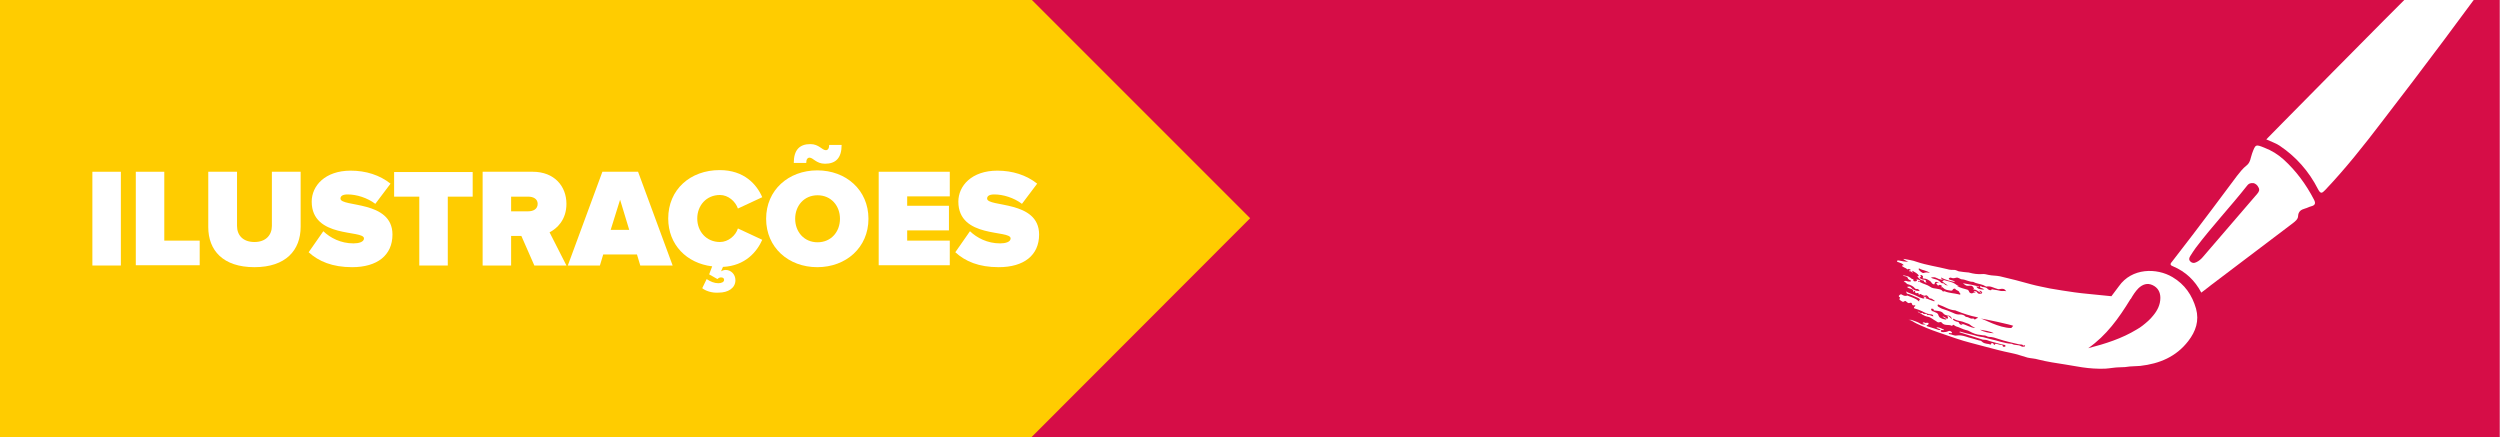
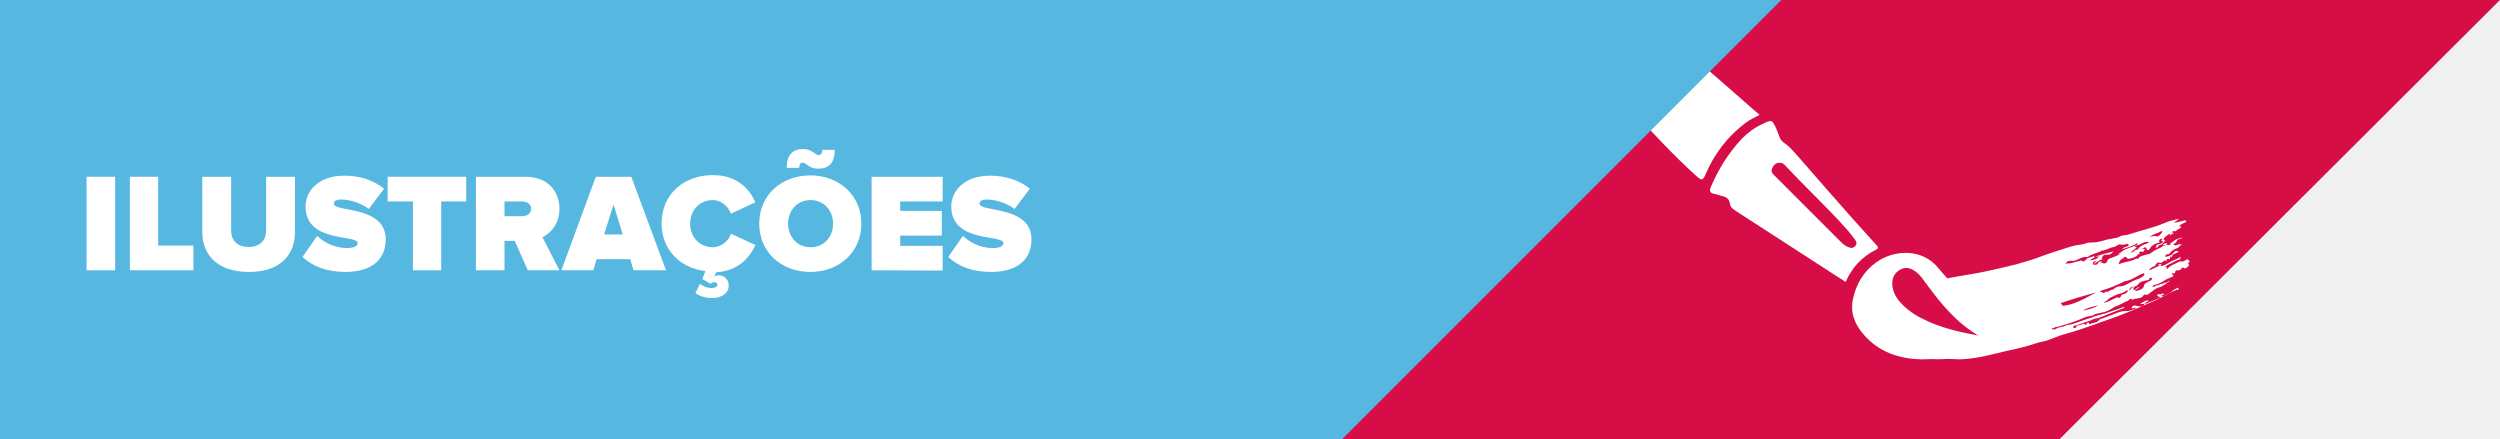
- <svg xmlns="http://www.w3.org/2000/svg" xmlns:xlink="http://www.w3.org/1999/xlink" version="1.1" id="Camada_1" x="0px" y="0px" viewBox="0 0 903.9 157.9" style="enable-background:new 0 0 903.9 157.9;" xml:space="preserve">
+ <svg xmlns="http://www.w3.org/2000/svg" xmlns:xlink="http://www.w3.org/1999/xlink" version="1.1" id="Camada_1" x="0px" y="0px" viewBox="0 0 900.9 157.9" style="enable-background:new 0 0 900.9 157.9;" xml:space="preserve">
  <style type="text/css">
	.st0{fill:#D60D47;}
- 	.st1{fill:#FFCC00;}
- 	.st2{fill:#FFFFFF;}
- 	.st3{clip-path:url(#SVGID_2_);}
- 	.st4{fill:none;}
+ 	.st1{clip-path:url(#SVGID_2_);}
+ 	.st2{fill:none;}
+ 	.st3{fill:#FFFFFF;}
+ 	.st4{fill:none;stroke:#000000;stroke-miterlimit:10;}
+ 	.st5{fill:#56B7E0;}
</style>
-   <rect x="0" y="0" class="st0" width="903.8" height="158" />
-   <polygon class="st1" points="0,0 373,-0.1 452,78.9 373,158 0,158 " />
-   <g>
-     <path class="st2" d="M33.4,96V62.1h10.3V96H33.4z" />
-     <path class="st2" d="M49.1,96V62.1h10.3V87h12.8v8.9H49.1V96z" />
-     <path class="st2" d="M75.3,82.1v-20h10.4v19.6c0,3.3,2.1,5.8,6.3,5.8s6.3-2.6,6.3-5.8V62.1h10.4V82c0,8.4-5.3,14.6-16.7,14.6   S75.3,90.5,75.3,82.1z" />
-     <path class="st2" d="M111.6,91.2l5.3-7.6c2.5,2.4,6.3,4.4,10.9,4.4c1.9,0,3.8-0.5,3.8-1.8c0-3.2-18.9,0.1-18.9-13.3   c0-5.7,4.8-11.2,14.1-11.2c5.5,0,10.5,1.6,14.4,4.7l-5.5,7.3c-2.9-2.2-6.8-3.4-10-3.4c-2,0-2.6,0.7-2.6,1.5c0,3.2,18.8,0.5,18.8,13   c0,7.5-5.5,11.8-14.6,11.8C120.2,96.6,115.2,94.5,111.6,91.2z" />
-     <path class="st2" d="M151.6,96V71.1h-9.1v-8.9h28.4v8.9h-9V96H151.6z" />
-     <path class="st2" d="M193.2,96l-4.7-10.7h-3.7V96h-10.3V62.1h18.1c7.9,0,12.2,5.3,12.2,11.6c0,5.8-3.4,8.9-6.1,10.3l6.1,12H193.2z    M194.4,73.7c0-1.8-1.6-2.6-3.4-2.6h-6.2v5.3h6.2C192.8,76.4,194.4,75.6,194.4,73.7z" />
-     <path class="st2" d="M231.5,96l-1.2-4h-12.2l-1.2,4h-11.6l12.5-33.9h12.9L243.2,96H231.5z M224.2,72.2l-3.4,10.9h6.7L224.2,72.2z" />
-     <path class="st2" d="M253.9,104.2l1.6-3.3c1.3,0.9,2.8,1.5,4.2,1.5c1.1,0,2.1-0.4,2.1-1.2c0-0.6-0.4-0.9-1.1-0.9   c-0.6,0-1,0.3-1.3,0.6l-3-1.7l1.1-2.9c-9.2-1.1-15.9-7.8-15.9-17.3c0-10.5,8-17.5,18.6-17.5c8.9,0,13.4,5.2,15.4,9.8l-8.8,4.1   c-0.9-2.6-3.5-4.9-6.5-4.9c-4.9,0-8.2,3.8-8.2,8.5s3.3,8.5,8.2,8.5c3,0,5.7-2.3,6.5-4.9l8.8,4.1c-1.9,4.3-6.1,9.4-14.2,9.8   l-0.7,1.6c0.5-0.3,1.1-0.5,1.7-0.5c1.8,0,3.5,1.5,3.5,3.7c0,2.9-2.7,4.5-6,4.5C257.3,106,255,105.1,253.9,104.2z" />
-     <path class="st2" d="M277,79.1c0-10.4,8.1-17.5,18.5-17.5S314,68.7,314,79.1s-8.1,17.5-18.5,17.5S277,89.5,277,79.1z M292.7,57   c-0.7,0-1.2,0.6-1.2,1.9H287c0-4.7,2.1-6.8,6-6.8c3.1,0,4.2,2.2,5.6,2.2c0.7,0,1.2-0.6,1.2-1.9h4.5c0,4.7-2.1,6.8-6,6.8   C295.1,59.2,294,57,292.7,57z M303.7,79.1c0-4.7-3.2-8.5-8.1-8.5s-8.1,3.8-8.1,8.5s3.2,8.5,8.1,8.5S303.7,83.8,303.7,79.1z" />
-     <path class="st2" d="M317.7,96V62.1h25.7V71H328v3.4h15.1v8.9H328V87h15.4v8.9h-25.7V96z" />
-     <path class="st2" d="M345.4,91.2l5.3-7.6c2.5,2.4,6.3,4.4,10.9,4.4c1.9,0,3.8-0.5,3.8-1.8c0-3.2-18.9,0.1-18.9-13.3   c0-5.7,4.8-11.2,14.1-11.2c5.5,0,10.5,1.6,14.4,4.7l-5.5,7.3c-2.9-2.2-6.8-3.4-10-3.4c-2,0-2.6,0.7-2.6,1.5c0,3.2,18.8,0.5,18.8,13   c0,7.5-5.5,11.8-14.6,11.8C353.9,96.6,349,94.5,345.4,91.2z" />
-   </g>
+   <polygon class="st0" points="732.4,168 422.8,168 598.5,-7.7 908.6,-7.7 " />
  <g>
    <defs>
-       <rect id="SVGID_1_" x="625.9" y="0" width="278" height="158" />
+       <polygon id="SVGID_1_" points="590.7,0.4 900,0.8 742.4,158.3 432.4,158.3   " />
    </defs>
    <clipPath id="SVGID_2_">
      <use xlink:href="#SVGID_1_" style="overflow:visible;" />
    </clipPath>
-     <g id="Ilustrações2" class="st3">
+     <g id="Ilustrações2_1_" class="st1">
      <g>
-         <path class="st4" d="M712.4,117.7c-0.5-0.5-1.3-0.6-2-0.9c-1-0.5-2.3-0.5-3.4-1c-0.2-0.1-0.3-0.2-0.5-0.3c-0.1,0-0.3-0.1-0.4,0.1     c0,0.1,0.1,0.2,0.2,0.3c0.4,0.3,0.8,0.5,1.2,0.6c0.3,0,0.8,0.1,0.8,0.4c0.2,0.8,0.8,0.7,1.4,0.7c-0.2-0.2-0.5-0.3-0.7-0.4     c1.8,0.2,3.3,1.5,5.1,1.6C713.6,118.4,713,118.1,712.4,117.7z" />
-         <path class="st4" d="M693.7,97.3c0.1,0.5,1.4,1.6,1.8,1.4c0.8-0.3,1.5-0.2,2.3,0c-1.1-0.9-2.6-0.9-3.8-1.6     C693.8,97,693.7,97.1,693.7,97.3z" />
-         <path class="st4" d="M720.9,120.5c-1.6-0.7-3.3-1-5-1.3C717.4,120.1,719.2,120.4,720.9,120.5z" />
-         <path class="st4" d="M698.9,112.7c0.6,0.3,1.6,0.4,1.7,1.4c0.1,0.2,0.3,0.7,0.5,0.7c0.6,0.3,1.2,0.6,1.9,0.7c0.2,0,0.3,0,0.4-0.1     c0-0.2-0.2-0.3-0.3-0.3c-0.3-0.2-0.8-0.4-1.1-0.7c0.6,0.1,1.1,0.3,1.4,0.7c0.1,0.1,0.4,0.3,0.6,0c0.2-0.2,0.1-0.3-0.1-0.5     c0-0.1-0.2-0.2,0-0.3c0.1-0.1,0.2,0,0.3,0c0.5,0.3,0.9,0.8,1.3,1.1c-0.3-0.9-0.8-1.4-1.7-1.4c-0.4,0-1.1-0.2-1.4-0.6     c-0.9-0.9-1.9-0.9-3-1.2c-0.3-0.1-0.7,0.2-0.7-0.4c0-0.2-0.4-0.3-0.6-0.3c-0.1,0-0.2,0-0.3,0.2c-0.1,0.3,0.1,0.5,0.3,0.6     C698.5,112.6,698.7,112.6,698.9,112.7z" />
-         <path class="st4" d="M702,111.6c1.4,0.4,2.7,1,4,1.5c0.8,0.4,1.6,0.6,2.6,0.6c0.6-0.1,1.4,0.1,2,0.8c0,0.1,0.2,0.1,0.3,0.1     c0.8,0,1.6,1,2.5,0.5c0.4,0.7,0.8,0.5,1.2,0c0.1-0.1,0.3,0,0.4-0.2c-0.1-0.1-0.1-0.1-0.2-0.2c-2.6-0.5-5-1.4-7.5-2.3     c-0.2-0.1-0.4-0.2-0.6-0.2c-2.1-0.1-3.8-1.4-5.7-2c-0.2-0.1-0.4-0.2-0.5,0c-0.1,0.2-0.1,0.4,0.1,0.6     C701.1,111.1,701.6,111.5,702,111.6z" />
-         <path class="st4" d="M702.3,101.7c0.2-0.2,0.4,0,0.6-0.3c-0.8-0.4-1.7-0.4-2.4-0.8c-0.7-0.4-1.4-0.6-2.3-0.2     c0.5,0.2,0.9,0.4,1.4,0.5c0.9,0.2,1.7,0.6,2.3,1.3c0.1,0.1,0.3,0.2,0.5,0.2c0.4-0.1,0.6,0.2,0.8,0.4c0.3,0.4,0.8,0.5,1.2,0.5     C703.7,102.8,703,102.2,702.3,101.7z" />
+         <path class="st2" d="M759.9,108c0.5-0.6,1.4-0.8,2.2-1.2c1.1-0.6,2.5-0.8,3.7-1.4c0.2-0.1,0.3-0.2,0.5-0.4c0.1,0,0.3-0.1,0.5,0.1     c0,0.1-0.1,0.2-0.2,0.4c-0.4,0.4-0.9,0.6-1.3,0.8c-0.3,0-0.9,0.2-0.9,0.5c-0.2,0.9-0.8,0.9-1.5,0.9c0.2-0.2,0.5-0.4,0.8-0.5     c-2,0.4-3.6,2-5.6,2.2C758.7,108.9,759.3,108.5,759.9,108z" />
+         <path class="st2" d="M779.3,83.5c-0.1,0.6-1.4,1.9-1.9,1.7c-0.9-0.3-1.7-0.1-2.6,0.2c1.2-1.1,2.8-1.2,4.1-2.1     C779.1,83.2,779.2,83.3,779.3,83.5z" />
+         <path class="st2" d="M750.6,111.8c1.7-0.9,3.6-1.4,5.5-1.9C754.5,111.1,752.5,111.6,750.6,111.8z" />
+         <path class="st2" d="M774.7,101.2c-0.6,0.4-1.8,0.6-1.8,1.7c-0.1,0.2-0.3,0.8-0.5,0.8c-0.6,0.4-1.3,0.8-2.1,0.9     c-0.2,0-0.3,0-0.5-0.1c0-0.2,0.2-0.4,0.3-0.4c0.3-0.2,0.9-0.5,1.2-0.9c-0.7,0.2-1.2,0.4-1.5,0.9c-0.1,0.1-0.4,0.4-0.7,0.1     c-0.2-0.2-0.1-0.3,0.1-0.6c0-0.1,0.2-0.2,0-0.3c-0.1-0.1-0.2,0-0.3,0c-0.5,0.4-0.9,1-1.4,1.3c0.3-1,0.8-1.6,1.8-1.7     c0.4,0,1.2-0.3,1.5-0.8c0.9-1.1,2.1-1.2,3.3-1.6c0.3-0.1,0.8,0.2,0.8-0.5c0-0.2,0.4-0.4,0.6-0.4c0.1,0,0.2,0,0.4,0.2     c0.1,0.3-0.1,0.6-0.3,0.7C775.1,101.1,774.9,101.1,774.7,101.2z" />
+         <path class="st2" d="M771.1,100.3c-1.5,0.6-3,1.4-4.4,2c-0.9,0.5-1.7,0.8-2.9,0.9c-0.7-0.1-1.6,0.2-2.2,1.1     c0,0.1-0.2,0.1-0.3,0.1c-0.9,0.1-1.7,1.3-2.8,0.8c-0.4,0.8-0.9,0.6-1.3,0.1c-0.1-0.1-0.3,0-0.5-0.2c0.1-0.1,0.1-0.1,0.2-0.2     c2.9-0.8,5.5-2,8.2-3.2c0.2-0.1,0.4-0.3,0.7-0.3c2.4-0.3,4.2-1.9,6.2-2.7c0.2-0.1,0.4-0.3,0.6,0c0.1,0.2,0.1,0.4-0.1,0.7     C772.1,99.6,771.6,100.1,771.1,100.3z" />
+         <path class="st2" d="M770,89.2c-0.2-0.2-0.4,0-0.7-0.3c0.9-0.5,1.9-0.6,2.6-1.1c0.8-0.5,1.5-0.8,2.6-0.4c-0.5,0.3-1,0.5-1.5,0.7     c-1,0.3-1.9,0.8-2.5,1.7c-0.1,0.1-0.3,0.2-0.5,0.3c-0.5-0.1-0.7,0.3-0.9,0.5c-0.3,0.5-0.9,0.6-1.3,0.7     C768.5,90.5,769.2,89.8,770,89.2z" />
        <g>
-           <path class="st2" d="M838.1,68.4c1,1.9,1.5,1.4,2.6,0.3c7.3-7.7,13.9-16,20.3-24.4c15.2-19.7,30.1-39.6,44.7-59.8      c5.1-7,10.8-13.7,13.6-22.2c0-0.7,0-1.3,0.1-2c-1.4-2.6-2.6-3-5.3-2.1c-2.1,0.7-3.9,1.9-5.5,3.4c-3.3,2.9-6.6,5.9-9.7,9      C874-5,849.6,19.8,825.2,44.5c-1.9,1.9-3.8,3.9-5.8,5.9c1.7,0.8,3.3,1.3,4.7,2.2C830.1,56.6,834.8,61.9,838.1,68.4z" />
-           <path class="st2" d="M795.9,105.8c1.3-1,2.4-1.8,3.5-2.7c9.9-7.5,19.8-15,29.6-22.4c0.9-0.7,1.9-1.5,1.9-2.6      c0.1-1.7,1.1-2.3,2.5-2.7c0.8-0.2,1.4-0.6,2.2-0.8c1.6-0.4,1.7-1.2,1-2.5c-2.8-5.4-6.4-10.3-10.9-14.4c-2.1-1.9-4.4-3.3-7-4.3      c-3.2-1.3-3.2-1.2-4.4,2c-0.6,1.6-0.6,3.3-2,4.4c-1.4,1.1-2.4,2.4-3.5,3.8c-3,4-5.9,7.9-8.9,11.9c-4.8,6.4-9.6,12.7-14.5,19      c-0.6,0.7-1.1,1.3,0.3,1.8C790.2,98.2,793.6,101.4,795.9,105.8z M791.9,92.6c0.6-1,1.3-2,2-3c5.9-7.8,12.5-14.8,18.5-22.4      c0.5-0.7,1.1-1.1,2.3-1c0.7,0.1,1.5,0.7,1.9,1.6c0.5,0.9,0.1,1.6-0.5,2.3c-6.6,7.6-13.1,15.3-19.7,22.9      c-0.6,0.7-1.4,1.4-2.3,1.8c-0.8,0.4-1.5,0.4-2.2-0.3C791.4,94,791.4,93.4,791.9,92.6z" />
-           <path class="st2" d="M690.3,115.6c1,0.3,1.8,1,2.7,1.4c2.5,1.2,5,2.2,7.6,3.1c2.2,0.8,4.5,1.5,6.7,2.3c3.5,1.2,7.1,2,10.7,3      c3,0.8,6,1.6,9,2.2c2.1,0.4,4,1.1,6.1,1.7c1.3,0.3,2.6,0.3,3.9,0.7c3.2,0.8,6.5,1.3,9.8,1.8c2,0.3,3.9,0.7,6,1      c2.7,0.4,5.5,0.6,8.3,0.5c1.8-0.1,3.6-0.5,5.3-0.5c1.3,0,2.5-0.1,3.7-0.3c1.3-0.1,2.5-0.1,3.7-0.2c7-0.8,13-3.3,17.4-9      c2.7-3.5,4-7.3,2.8-11.7c-1.4-4.9-4.1-8.8-8.5-11.4c-5.7-3.4-14.7-3.4-19.4,3.3c-0.9,1.2-1.8,2.4-2.7,3.6c-1-0.1-2-0.2-3-0.3      c-3.4-0.4-6.8-0.6-10.3-1.1c-3-0.4-5.9-0.9-8.9-1.4c-2.3-0.5-4.6-0.9-6.8-1.5c-3.8-1.1-7.5-2-11.3-2.9c-1.4-0.3-2.8-0.2-4.1-0.5      c-0.8-0.2-1.6-0.4-2.4-0.3c-1.5,0.1-3-0.1-4.5-0.5c-0.2-0.1-0.4-0.1-0.6-0.1c-1-0.1-2.2-0.2-3.3-0.4c-0.4-0.1-0.8-0.4-1.4-0.5      c-0.9,0-1.9,0-2.8-0.3c-3.6-0.9-7.3-1.4-10.9-2.6c-1.6-0.6-3.2-0.8-4.8-1.1c0,0,0,0.1-0.1,0.1c0.6,0.4,1.1,0.7,1.8,0.9      c-1.2,0.1-2.3-0.2-3.4-0.4c-0.2,0-0.6-0.2-0.7,0.2c-0.1,0.3,0.3,0.3,0.5,0.4c0.6,0.3,1.5,0.4,1.9,1.1c-0.2,0.2-0.5-0.2-0.6,0.2      c0,0.1,0.1,0.1,0.1,0.2c0.4,0.3,0.9,0.5,1.3,0.7c0.3,0.1,0.5,0.7,1,0.2c0.1,0,0.5,0.2,0.8,0.4c-0.1,0.3-0.5-0.1-0.6,0.3      c0,0.4,0.4,0.1,0.5,0.2c0.2,0.1,0.4,0.2,0.6,0.4c0,0.1,0.1,0.1,0.2,0c0-0.2-0.4-0.3-0.1-0.6c0.8,0.6,1.8,0.8,2.3,1.9      c-0.2,0-0.4,0.1-0.6,0.1c0.6,0.7,1.1,1.5,2.2,1.5c0.1,0,0.2,0.1,0.2,0.2c0.1,0.5,0.5,0.5,1,0.6c0-0.2-0.4-0.2-0.3-0.5      c0-0.4,0-0.4-0.3-0.5c-0.5-0.1-1.1-0.1-1.5-0.4c-0.3-0.2-0.8-0.4,0-0.7c0.2-0.1,0-0.2,0-0.2c-0.1-0.1-0.3-0.1-0.1-0.4      c0.1-0.1,0.3-0.1,0.4,0c0.3,0.2,0.7,0.4,0.4,0.9c-0.1,0.2,0.1,0.3,0.3,0.3c0.9,0,1.6,0.4,2.3,0.9c0.5,0.3,0.6,0.9,1.1,1.1      c0.3,0.1,0.5,0.3,0.6-0.2c0.1-0.6,0.5-0.8,1.2-0.4c0.2,0.2,0.4,0.3,0.8,0.4c-0.4-0.1-0.6-0.2-0.8-0.2c-0.2-0.1-0.4-0.1-0.6,0.2      c-0.1,0.3,0.3,0.2,0.4,0.5c0,0.2,0.3,0.3,0.4,0.2c0.5-0.5,0.9,0,1.3,0.2c-0.1,0.2-0.3,0.2-0.4,0.5c0.4-0.1,0.6-0.1,0.8,0.2      c0.6,0.6,1.4,0.8,2.2,0.9c0.3,0,1,0.3,1.2-0.2c0.3-0.6,0.9-0.4,0.9-0.4c0.4,0.7,1.5,0.6,1.6,1.5c0.1,0.1,0.4,0.3,0.3,0.5      c-0.2,0.2-0.5,0.1-0.7,0c-1.6-0.4-3.4-0.4-5-1.1c-0.3-0.1-0.6,0.3-0.7,0c-0.6-0.8-1.4-0.7-2.1-0.9c-0.8-0.1-1.8-0.2-2.4-0.7      c-1.1-0.8-2.5-1-3.7-1.7c-0.2-0.2-0.8,0-0.7-0.4c0.1-0.3,0.4,0.3,0.7,0.1c0,0,0.1,0,0.1-0.1c-0.3-0.5-0.8-0.5-1.4-0.6      c0.3,0.4,0.3,0.6-0.2,0.7c-0.4,0-1,0.2-0.9-0.6c0-0.2-0.2-0.2-0.3-0.2c-0.3,0-0.5-0.3-0.8-0.5c-0.7-0.6-1.8-0.7-2.7-0.9      c0.2,0.3,0.5,0.3,0.8,0.4c0.4,0,0.9,0.3,0.9,0.5c0.2,0.6,0.6,0.8,1,0.9c0.1,0,0.2,0.2,0.2,0.3c0,0.2-0.2,0.2-0.3,0.2      c-0.3,0-0.7,0-1-0.1c-0.5-0.2-0.9-0.3-1.3,0.3c0.7-0.2,0.9,0.5,1.3,0.7c1,0.3,2,0.6,2.7,1.5c0.1,0.1,0.4,0.3,0.5,0.3      c0.4-0.1,0.7,0,1,0.3c0.1,0.1,0.2,0.2,0.2,0.3c0,0.2-0.2,0.2-0.3,0.1c-1.2,0-2.1-0.5-2.8-1.3c-0.6-0.6-0.9-0.1-1.4-0.2      c0.2,0.3,0.4,0.4,0.7,0.5c0.6,0.3,1.6,0.2,1.6,1.3c0,0,0.1,0,0.2,0.1c0.1-0.2-0.2-0.4,0.1-0.4c0.2-0.1,0.4,0.3,0.4,0.4      c-0.1,0.4,0.2,0.4,0.5,0.4c0.5-0.2,0.8,0,0.8,0.7c0.4-0.7,0.8-0.3,1.1-0.1c0.5,0.2,0.9,0.5,1.4,0.2c0.3-0.1,0.5,0.1,0.7,0.3      c0.3,0.2,0.4,0.8,0.9,0.8c0.7,0,1.1,0.6,1.7,0.9c-0.3,0.2-0.5,0.1-0.7,0c-0.7-0.2-1.4-0.5-2.1-0.8c-0.2-0.1-0.6,0-0.6-0.3      c0-0.3,0.4-0.2,0.5-0.4c-0.4,0.2-0.9-0.1-1.4,0c0.2,0.2,0.6,0.2,0.5,0.5c-0.2,0.2-0.4,0.1-0.6,0.1c-0.8-0.2-1.5-0.5-2.2-0.9      c-1.3-0.7-2.8-0.9-3.9-1.7c0.3,0.2,0.1,0.8,0.5,0.9c1.2,0.2,2.3,0.9,3.4,1.3c0.5,0.2,0.9,0.4,1.3,0.8c-0.2,0.2-0.5,0-0.4,0.2      c0.2,0.7-0.3,0.4-0.4,0.2c-1-0.9-2.4-1.2-3.5-1.7c-0.2-0.1-0.3-0.2-0.5-0.1c-0.7,0.2-1.3,0-1.9-0.4c-0.3-0.2-0.7,0-0.9,0.3      c-0.3,0.2-0.2,0.5,0.2,0.7c0.2,0.2,0,0.3-0.1,0.5c-0.1,0.3,0.1,0.5,0.3,0.6c0.4,0.2,0.9,0.8,1.3,0.4c0.5-0.3,0.6-0.2,0.9,0.1      c0.4,0.3,0.7,0.7,1.3,0.4c0.4-0.1,0.6,0,0.7,0.4s0.3,0.6,0.8,0.5c0.1-0.1,0.3,0,0.4,0.1c0.1,0.1-0.1,0.2-0.2,0.3      c-0.2,0.1-0.3,0.2-0.3,0.5c0,0.2,0.3,0.2,0.5,0.3c0.9,0.3,1.6,0.5,2.4,0.9c1.1,0.6,2.3,1.2,3.6,1.2c0.2,0,0.5,0.3,0.5,0.7      c-0.8-0.2-1.4-0.7-2.2-0.5c-0.2-0.9-1.4,0.1-1.6-0.8c-0.7,0.4-1.2-0.2-1.8-0.5c0,0.2,0.1,0.2,0.2,0.3c1.1,0.5,2,1.4,3.4,1.6      c1.1,0.2,2,1.1,3,1.6c0.4,0.3,0.7,0.6,1.3,0.4c0.3-0.1,0.6-0.1,0.8,0.2c0.9,1.2,2.5,0.5,3.6,1.1c0,0.1,0.2,0,0.2-0.1      c0.3-0.5,0.5-0.2,0.8,0c0.1,0.1,0.3,0.2,0.5,0.3c1.2,0.3,2.3,1,3.5,1.3c0.4,0.1,0.9,0.2,1.4,0.5c1.3,0.7,2.5,1.2,4,1.3      c0.5,0.1,1.1,0.2,1.6,0.2c0.5,0.1,0.9,0.5,1.5,0.5c1.2,0,2.3,0.4,3.5,0.8c2.4,0.8,4.8,1.3,7.3,1.9c0.4,0.1,0.8,0,1.1,0.1      c0.3,0.1,0.5,0.6,0.9,0.2c0.1,0,0.2,0.1,0.2,0.2c0,0.2-0.1,0.2-0.2,0.3c-0.4,0.1-0.9,0.1-1.2-0.1c-1.1-0.7-2.3-0.2-3.4-0.9      c-2.7-0.1-5.2-1.2-7.8-1.7c-0.9-0.2-1.7-0.5-2.6-0.7c-0.7-0.1-1.6-0.2-2.2-0.4c-1.8-0.6-3.8-0.9-5.7-1.5      c-0.2-0.1-0.5-0.2-0.7,0.1c1,0.3,1.8,0.6,2.8,0.9c1.9,0.6,3.8,1.2,5.7,1.8c0.5,0.1,1.1,0,1.6,0.2c1.2,0.5,2.5,0.7,3.7,1.1      c0.9,0.3,1.7,0.4,2.5,0.6c0.2,0,0.4,0.1,0.4,0.4c0,0.2-0.2,0.3-0.5,0.3c-0.2,0-0.4,0-0.5-0.3c0-0.3-0.2-0.4-0.5-0.4      c-0.7,0-1.2-0.3-1.8-0.4c-0.2,0-0.3-0.1-0.4,0.1c-0.2,0.4-0.4,0.4-0.6,0c-0.1-0.3-0.4-0.4-0.6-0.3c-0.1,0-0.3,0-0.3,0.1      c0.1,0.6-0.3,0.3-0.5,0.3c-0.3-0.1-0.6-0.2-1-0.2c-0.5-0.1-1.1-0.2-1.6-0.6c-0.4-0.4-0.7-0.6-1.2-0.6c-0.8-0.2-1.6-0.5-2.4-0.7      c-1.9-0.4-3.6-1.4-5.7-1.1c-0.9,0.2-1.7-0.4-2.7-0.5c-0.1,0-0.1-0.1-0.2-0.2c0-0.2,0.1-0.2,0.3-0.2c0.2,0,0.4,0.1,0.5,0.1      c0.2,0,0.5-0.1,0.3-0.4c-0.3-0.3-0.7-0.6-1.2-0.4c-0.6,0.3-1.2,0.4-1.9,0.4c-0.3,0-0.9-0.1-0.9-0.4c0-0.5,0.5-0.4,0.9-0.3      c0.1,0,0.2,0,0.3-0.2c-0.9-0.3-1.6-1-2.8-0.8c0.5,0.5,1.2,0.4,1.6,0.8c-0.6,0.3-1.1,0-1.6-0.2c-1.1-0.3-2.1-0.7-3.2-1      c-0.1,0-0.3-0.1-0.3-0.3c0-0.2,0.2-0.2,0.3-0.2c0.3,0,0.4-0.4,0.4-0.6c0-0.2-0.3-0.2-0.6-0.2c-0.4,0.1-0.6,0.1-0.9-0.1      c-0.2-0.1-0.4-0.1-0.7,0.2c0.4,0.2,0.7,0.3,1.2,0.5c-0.8,0.1-1.5,0.1-2-0.3c-0.9-0.6-2.1-0.9-3.1-1.3c-0.2-0.1-0.5-0.2-0.6,0.1      C689.7,115.4,690.1,115.5,690.3,115.6z M770.2,108.3c0-0.1,0.1-0.2,0.2-0.2c0.8-1.4,1.7-2.8,2.8-3.9c1.5-1.4,3.2-2,5.1-1.1      c1.9,0.9,2.8,2.5,2.8,4.6c0,2.5-1.1,4.6-2.6,6.4c-1.1,1.4-2.4,2.5-3.8,3.6c-0.6,0.5-1.4,1-2.1,1.4c-5.4,3.3-11.4,5.2-17.6,6.8      C761.6,121.3,766.1,115,770.2,108.3z M695.5,98.7c-0.4,0.2-1.7-0.9-1.8-1.4c0-0.2,0.1-0.3,0.3-0.2c1.2,0.7,2.7,0.7,3.8,1.6      C697,98.5,696.3,98.4,695.5,98.7z M703.1,102.8c-0.2-0.3-0.4-0.4-0.8-0.4c-0.2,0-0.4-0.1-0.5-0.2c-0.6-0.7-1.4-1.1-2.3-1.3      c-0.4-0.1-1-0.3-1.4-0.5c0.9-0.3,1.5-0.2,2.3,0.2c0.8,0.5,1.7,0.4,2.4,0.8c-0.1,0.3-0.4,0.1-0.6,0.3c0.7,0.5,1.3,1.1,2.1,1.5      C703.9,103.2,703.4,103.1,703.1,102.8z M727.2,118.6c-4.6,0-10.1-3.4-11.1-3.4c1.1,0,11.4,2.3,11.8,2.6L727.2,118.6z       M705.8,115.4c-0.5-0.3-0.8-0.8-1.3-1.1c-0.1-0.1-0.2-0.2-0.3,0s0,0.2,0,0.3c0.1,0.1,0.2,0.3,0.1,0.5c-0.2,0.2-0.5,0.1-0.6,0      c-0.4-0.4-0.8-0.6-1.4-0.7c0.4,0.4,0.8,0.5,1.1,0.7c0.1,0,0.3,0.1,0.3,0.3c0,0.2-0.2,0.2-0.4,0.1c-0.7-0.1-1.3-0.3-1.9-0.7      c-0.2-0.1-0.4-0.5-0.5-0.7c-0.2-1-1.1-1.1-1.7-1.4c-0.2-0.2-0.5-0.1-0.7-0.3s-0.3-0.4-0.3-0.6c0-0.2,0.2-0.2,0.3-0.2      c0.3,0.1,0.6,0,0.6,0.3c0.1,0.6,0.5,0.3,0.7,0.4c1.1,0.2,2.2,0.1,3,1.2c0.3,0.3,0.9,0.5,1.4,0.6      C704.9,114,705.5,114.5,705.8,115.4z M709,117c0.2,0.2,0.5,0.3,0.7,0.4c-0.6,0.1-1.2,0-1.4-0.7c-0.1-0.3-0.6-0.4-0.8-0.4      c-0.4-0.1-0.9-0.3-1.2-0.6c-0.1,0-0.2-0.2-0.2-0.3c0.1-0.2,0.2-0.2,0.4-0.1c0.2,0.1,0.3,0.2,0.5,0.3c1.1,0.5,2.4,0.5,3.4,1      c0.6,0.3,1.5,0.4,2,0.9c0.5,0.5,1.2,0.7,1.8,1.1C712.3,118.5,710.8,117.3,709,117z M711,114.6c-0.1,0-0.3-0.1-0.3-0.1      c-0.5-0.6-1.3-0.8-2-0.8c-1,0.1-1.8-0.2-2.6-0.6c-1.3-0.6-2.7-1.1-4-1.5c-0.5-0.2-0.9-0.5-1.4-0.8c-0.1-0.1-0.2-0.3-0.1-0.6      c0.2-0.2,0.3-0.1,0.5,0c1.9,0.6,3.6,1.9,5.7,2c0.2,0,0.4,0.1,0.6,0.2c2.5,1,4.9,1.8,7.5,2.3c0.1,0,0.2,0,0.2,0.2      c-0.1,0.2-0.3,0.1-0.4,0.2c-0.4,0.4-0.9,0.6-1.2,0C712.5,115.5,711.8,114.6,711,114.6z M715.9,119.2c1.7,0.3,3.5,0.5,5,1.3      C719.2,120.4,717.4,120.1,715.9,119.2z M716.2,104.1c0.4,0.1,0.8,0.2,1.2,0.6c-1.2,0-2.5-0.2-2.8-1.1c0.3-0.2,0.5,0.4,1,0      c-2-0.5-3.9-0.9-5.9-1.2c1.2,1,1.3,1,2.6,0.9c0.6-0.1,1,0.2,1.3,0.8c0.2,0.3,0,0.4-0.2,0.6c1.2-0.2,1.8,0.9,3,1.2      c-0.3-0.5-0.7-0.4-0.8-0.8c0.4,0,0.7,0.1,0.9,0.4c0.1,0.1,0.3,0.3,0.1,0.5c-0.1,0.2-0.3,0.1-0.5,0.2c-0.6,0.1-1,0-1.3-0.6      c-0.2-0.3-0.7-0.4-1.2-0.2c0.2,0.3,0.6,0.2,0.7,0.5c-0.3,0-0.6-0.3-1.1,0.1c-0.2,0.2-1,0-1.2-0.4c-0.2-0.6-0.4-0.8-0.8-0.9      c-1.1-0.3-2.3-0.6-3.5-1.2c0.2-0.2,0.4,0.1,0.5-0.1c-0.3-0.1-0.6-0.2-0.8-0.4c-1.5-1.2-3.4-1.3-5.1-1.9      c-0.3-0.1-0.3-0.1-0.5-0.8c1.7,1,3.4,1.3,5.1,1.7c-0.5-0.6-1.1-0.6-1.7-0.8c-0.3-0.1-0.6-0.2-0.6-0.4c0-0.3,0.5-0.5,0.8-0.4      c0.6,0.3,1.2,0.2,1.9,0c0.8-0.2,1.4,0.6,2.1,0.6c1.4,0.1,2.5,0.9,3.9,0.9c0.3,0,0.6,0.3,1,0.4c1.2,0.4,2.5,0.5,3.6,1.2      c0.1,0,0.2,0.2,0.4,0.1c1.5-0.3,2.7,0.6,4,0.9c0.3,0.1,0.4,0.1,0.8,0c1.2-0.2,1.6-0.1,2.3,0.8c-0.7-0.2-1.4,0-2-0.1      c-0.9-0.2-1.8-0.4-2.7-0.5c-0.2,0-0.6-0.3-0.8,0.2c0,0.1-0.9,0-1.2-0.4c-0.4-0.5-0.9-0.6-1.5-0.7c-0.3,0-0.6,0-0.9-0.3      c-0.1,0-0.3-0.2-0.3,0C715.8,103.9,716,104,716.2,104.1z" />
+           <path class="st3" d="M614.5,63.1c-1,2.2-1.6,1.7-2.9,0.6c-8.9-8-17-16.8-24.9-25.7C568,17.1,549.6-4,531.5-25.5      c-6.3-7.4-13.3-14.5-17.1-23.8c-0.1-0.8-0.1-1.5-0.3-2.2c1.4-3,2.7-3.6,5.8-2.8c2.4,0.6,4.5,1.8,6.5,3.4c4,3,7.9,6.1,11.7,9.3      c30,25.3,59.5,51.2,89,76.9c2.3,2,4.6,4.1,7,6.1c-1.8,1-3.6,1.7-5.1,2.9C622.5,49.2,617.7,55.5,614.5,63.1z" />
+           <path class="st3" d="M665.1,101.6c-1.5-1-2.8-1.8-4.2-2.7c-11.8-7.6-23.5-15.2-35.1-22.7c-1.1-0.7-2.3-1.5-2.4-2.8      c-0.3-1.9-1.4-2.5-3-2.8c-0.9-0.2-1.6-0.6-2.5-0.7c-1.8-0.3-2-1.2-1.3-2.7c2.7-6.3,6.3-12.1,11-17.1c2.2-2.3,4.7-4.1,7.5-5.4      c3.5-1.7,3.5-1.6,5.1,1.9c0.8,1.7,1,3.7,2.6,4.8c1.7,1.1,2.9,2.5,4.3,4c3.7,4.2,7.3,8.4,11,12.6c5.9,6.8,11.9,13.5,17.9,20.1      c0.7,0.7,1.3,1.4-0.2,2C670.9,92.6,667.3,96.5,665.1,101.6z M668.5,86.4c-0.8-1.1-1.6-2.1-2.5-3.2c-7.3-8.3-15.3-15.6-22.7-23.6      c-0.6-0.7-1.3-1.1-2.7-0.9c-0.8,0.2-1.6,0.9-2,2c-0.5,1.1,0,1.8,0.8,2.5c8.1,8,16,16.1,24.1,24.1c0.7,0.7,1.7,1.5,2.7,1.8      c0.9,0.4,1.7,0.3,2.4-0.5C669.2,88,669.1,87.3,668.5,86.4z" />
+           <path class="st3" d="M784.6,103.8c-1.1,0.4-1.9,1.3-2.9,1.8c-2.7,1.6-5.4,2.9-8.3,4.1c-2.4,1.1-4.9,2.1-7.3,3.1      c-3.8,1.6-7.8,2.8-11.8,4.3c-3.3,1.2-6.6,2.3-9.9,3.2c-2.3,0.6-4.4,1.6-6.7,2.4c-1.4,0.4-2.9,0.6-4.3,1.1      c-3.5,1.2-7.2,2-10.9,2.8c-2.2,0.5-4.3,1.1-6.7,1.6c-3,0.7-6.1,1.1-9.3,1.3c-2,0-4.1-0.3-6-0.1c-1.5,0.1-2.8,0.1-4.2,0      c-1.5,0-2.8,0.1-4.2,0.1c-7.9-0.3-14.9-2.6-20.3-8.7c-3.3-3.7-5.1-7.9-4.1-12.9c1.2-5.6,3.9-10.2,8.6-13.5      c6.1-4.3,16.2-5.1,22.1,2.1c1.1,1.3,2.2,2.5,3.3,3.8c1.1-0.2,2.2-0.4,3.3-0.6c3.8-0.7,7.6-1.2,11.5-2.1c3.3-0.7,6.6-1.5,9.9-2.3      c2.5-0.8,5.1-1.4,7.5-2.3c4.2-1.6,8.3-2.9,12.5-4.2c1.5-0.5,3.1-0.5,4.6-0.9c0.9-0.3,1.8-0.6,2.7-0.5c1.7,0,3.4-0.4,5-0.9      c0.2-0.1,0.4-0.1,0.7-0.2c1.1-0.2,2.5-0.4,3.7-0.7c0.4-0.1,0.9-0.5,1.5-0.7c1-0.1,2.1-0.2,3.1-0.6c4-1.3,8.1-2.2,12-3.8      c1.7-0.8,3.5-1.2,5.3-1.6c0,0,0,0.1,0.1,0.1c-0.6,0.5-1.2,0.9-1.9,1.2c1.4,0,2.6-0.4,3.8-0.7c0.2,0,0.7-0.3,0.8,0.2      c0.1,0.3-0.3,0.4-0.5,0.5c-0.6,0.4-1.7,0.6-2,1.4c0.2,0.2,0.5-0.3,0.7,0.2c0,0.1-0.1,0.1-0.1,0.2c-0.4,0.4-1,0.6-1.4,0.9      c-0.3,0.1-0.5,0.8-1.1,0.3c-0.1,0-0.5,0.3-0.9,0.5c0.1,0.3,0.6-0.2,0.7,0.3c0,0.4-0.4,0.1-0.5,0.3c-0.2,0.1-0.4,0.3-0.6,0.5      c0,0.1-0.1,0.1-0.2,0c0-0.2,0.4-0.4,0.1-0.7c-0.8,0.7-2,1.1-2.4,2.3c0.2,0,0.5,0.1,0.7,0.1c-0.6,0.8-1.1,1.8-2.3,1.9      c-0.1,0-0.2,0.1-0.2,0.2c-0.1,0.6-0.5,0.6-1.1,0.8c0-0.2,0.4-0.3,0.3-0.6c0-0.4,0-0.4,0.3-0.6c0.6-0.2,1.2-0.2,1.7-0.6      c0.3-0.2,0.9-0.5-0.1-0.8c-0.2-0.1,0-0.2,0-0.2c0.1-0.1,0.3-0.1,0.1-0.5c-0.1-0.1-0.3-0.1-0.4,0c-0.3,0.2-0.8,0.5-0.4,1      c0.1,0.2-0.1,0.3-0.3,0.4c-1,0.1-1.8,0.6-2.5,1.2c-0.5,0.4-0.6,1.1-1.1,1.3c-0.3,0.1-0.5,0.4-0.7-0.2c-0.2-0.7-0.6-0.9-1.4-0.3      c-0.2,0.2-0.4,0.4-0.9,0.5c0.4-0.1,0.7-0.3,0.9-0.3c0.2-0.1,0.4-0.1,0.7,0.2c0.1,0.3-0.3,0.2-0.4,0.6c0,0.2-0.3,0.4-0.4,0.3      c-0.6-0.5-1,0.1-1.4,0.3c0.1,0.2,0.4,0.2,0.5,0.5c-0.5-0.1-0.7-0.1-0.9,0.3c-0.6,0.7-1.5,1-2.4,1.2c-0.3,0-1.1,0.4-1.4-0.1      c-0.4-0.6-1-0.4-1-0.4c-0.4,0.8-1.6,0.8-1.7,1.8c-0.1,0.1-0.4,0.4-0.3,0.6c0.2,0.2,0.6,0.1,0.8-0.1c1.8-0.6,3.8-0.7,5.5-1.7      c0.3-0.1,0.7,0.3,0.8-0.1c0.6-0.9,1.5-0.9,2.3-1.2c0.9-0.2,2-0.4,2.6-1c1.2-1,2.7-1.3,4-2.2c0.2-0.2,0.9-0.1,0.8-0.5      c-0.1-0.3-0.4,0.4-0.8,0.2c0,0-0.1,0-0.1-0.1c0.3-0.6,0.9-0.6,1.5-0.8c-0.3,0.5-0.3,0.7,0.3,0.8c0.4,0,1.1,0.1,1-0.7      c0-0.2,0.2-0.2,0.3-0.2c0.3,0,0.5-0.4,0.9-0.6c0.7-0.7,2-0.9,3-1.2c-0.2,0.4-0.5,0.4-0.9,0.5c-0.4,0-1,0.4-1,0.6      c-0.2,0.7-0.6,0.9-1,1.1c-0.1,0-0.2,0.2-0.2,0.4c0,0.2,0.2,0.2,0.4,0.2c0.3,0,0.8-0.1,1.1-0.2c0.5-0.3,1-0.4,1.5,0.2      c-0.8-0.2-1,0.6-1.4,0.9c-1.1,0.4-2.2,0.8-2.9,1.9c-0.1,0.1-0.4,0.4-0.5,0.4c-0.5-0.1-0.8,0.1-1.1,0.4c-0.1,0.1-0.2,0.2-0.2,0.4      c0,0.2,0.2,0.2,0.3,0.1c1.3-0.1,2.3-0.7,3-1.7c0.6-0.7,1-0.2,1.6-0.3c-0.2,0.4-0.4,0.5-0.7,0.6c-0.6,0.4-1.8,0.4-1.7,1.6      c0,0-0.1,0-0.2,0.1c-0.1-0.2,0.2-0.5-0.1-0.4c-0.2-0.1-0.4,0.4-0.4,0.5c0.1,0.4-0.2,0.5-0.5,0.5c-0.6-0.2-0.9,0.1-0.8,0.9      c-0.5-0.8-0.9-0.3-1.2,0c-0.5,0.3-1,0.6-1.6,0.3c-0.3-0.1-0.6,0.2-0.8,0.4c-0.3,0.2-0.4,0.9-0.9,1c-0.8,0.1-1.2,0.8-1.8,1.2      c0.4,0.2,0.6,0.1,0.8-0.1c0.8-0.3,1.5-0.7,2.3-1.1c0.2-0.1,0.7-0.1,0.6-0.4s-0.5-0.2-0.6-0.4c0.5,0.2,1-0.2,1.6-0.1      c-0.2,0.2-0.7,0.3-0.5,0.6c0.2,0.2,0.5,0.1,0.7,0.1c0.9-0.3,1.6-0.7,2.4-1.2c1.4-0.9,3.1-1.2,4.2-2.2c-0.3,0.2,0,0.9-0.5,1.1      c-1.3,0.3-2.5,1.2-3.7,1.7c-0.5,0.3-1,0.5-1.4,1c0.2,0.2,0.6,0,0.5,0.2c-0.2,0.8,0.4,0.4,0.5,0.2c1-1.1,2.6-1.5,3.8-2.2      c0.2-0.1,0.3-0.2,0.6-0.2c0.8,0.2,1.5-0.1,2.1-0.6c0.3-0.2,0.8-0.1,1,0.3c0.4,0.2,0.3,0.5-0.2,0.8c-0.2,0.2,0,0.3,0.2,0.6      c0.1,0.3-0.1,0.6-0.3,0.7c-0.4,0.3-0.9,1-1.4,0.6c-0.6-0.3-0.7-0.2-1,0.2c-0.4,0.4-0.7,0.8-1.4,0.6c-0.5-0.1-0.7,0.1-0.8,0.5      c-0.1,0.5-0.3,0.7-0.9,0.6c-0.1-0.1-0.3,0-0.4,0.1c-0.1,0.1,0.1,0.2,0.2,0.3c0.2,0.1,0.4,0.2,0.4,0.5c0,0.2-0.3,0.2-0.5,0.4      c-1,0.4-1.8,0.7-2.6,1.2c-1.2,0.8-2.5,1.5-3.9,1.7c-0.2,0-0.5,0.4-0.5,0.8c0.9-0.3,1.5-0.9,2.4-0.7c0.1-1,1.6,0,1.7-1      c0.8,0.4,1.3-0.3,2-0.7c0,0.2-0.1,0.2-0.2,0.4c-1.2,0.7-2.1,1.7-3.7,2.1c-1.2,0.3-2.2,1.4-3.2,2c-0.4,0.4-0.7,0.7-1.4,0.6      c-0.3-0.1-0.7-0.1-0.9,0.3c-0.9,1.4-2.8,0.8-4,1.5c0,0.1-0.2,0-0.2-0.1c-0.4-0.5-0.6-0.2-0.9,0.1c-0.1,0.1-0.3,0.2-0.5,0.4      c-1.3,0.4-2.5,1.3-3.8,1.8c-0.4,0.1-1,0.3-1.5,0.7c-1.4,0.9-2.7,1.6-4.4,1.8c-0.6,0.2-1.2,0.3-1.8,0.4c-0.6,0.2-1,0.6-1.6,0.7      c-1.3,0.1-2.6,0.6-3.9,1.2c-2.6,1.1-5.3,1.9-8,2.7c-0.4,0.1-0.9,0.1-1.2,0.2c-0.3,0.1-0.5,0.7-1,0.3c-0.1,0-0.2,0.1-0.2,0.2      c0,0.2,0.1,0.2,0.2,0.3c0.5,0.1,1,0,1.3-0.2c1.2-0.9,2.6-0.4,3.7-1.3c3-0.3,5.7-1.8,8.6-2.6c1-0.3,1.9-0.7,2.9-1      c0.8-0.2,1.8-0.4,2.4-0.6c2-0.8,4.2-1.3,6.3-2.2c0.2-0.1,0.5-0.3,0.8,0.1c-1.1,0.4-2,0.8-3.1,1.2c-2.1,0.8-4.2,1.7-6.3,2.5      c-0.6,0.2-1.2,0.1-1.8,0.4c-1.3,0.7-2.8,1-4.1,1.5c-1,0.4-1.9,0.6-2.8,0.9c-0.2,0-0.4,0.1-0.4,0.5c0,0.2,0.3,0.3,0.6,0.3      c0.2,0,0.4,0,0.5-0.4c0-0.3,0.2-0.5,0.5-0.5c0.8-0.1,1.3-0.4,2-0.6c0.2,0,0.3-0.1,0.5,0.1c0.3,0.4,0.5,0.4,0.7-0.1      c0.1-0.3,0.4-0.5,0.6-0.4c0.1,0,0.3,0,0.3,0.1c-0.1,0.7,0.4,0.3,0.6,0.3c0.3-0.1,0.7-0.3,1.1-0.3c0.6-0.2,1.2-0.3,1.7-0.8      c0.4-0.5,0.7-0.7,1.3-0.8c0.9-0.3,1.8-0.7,2.6-1c2.1-0.6,3.9-1.9,6.3-1.7c1,0.1,1.9-0.6,3-0.8c0.1,0,0.1-0.1,0.2-0.2      c0-0.2-0.1-0.2-0.4-0.2c-0.2,0-0.4,0.1-0.6,0.2c-0.2,0-0.6-0.1-0.4-0.4c0.3-0.4,0.7-0.7,1.3-0.6c0.7,0.3,1.4,0.3,2.2,0.3      c0.3,0,1-0.2,1-0.5c0-0.6-0.6-0.4-1-0.3c-0.1,0-0.2,0-0.4-0.2c1-0.4,1.7-1.3,3.1-1.1c-0.5,0.6-1.3,0.6-1.7,1      c0.7,0.3,1.2-0.1,1.8-0.4c1.2-0.4,2.3-1,3.5-1.4c0.1,0,0.3-0.1,0.3-0.4s-0.2-0.2-0.4-0.2c-0.3,0-0.5-0.4-0.5-0.6      c0-0.2,0.3-0.2,0.7-0.3c0.5,0.1,0.7,0.1,1-0.2c0.2-0.1,0.4-0.1,0.8,0.2c-0.4,0.3-0.8,0.4-1.3,0.7c0.9,0,1.7,0,2.2-0.5      c1-0.7,2.3-1.2,3.4-1.7c0.2-0.1,0.5-0.3,0.7,0.1C785.3,103.5,784.8,103.6,784.6,103.8z M694.2,102.3c0-0.1-0.1-0.2-0.2-0.2      c-1-1.5-2.1-3-3.5-4.1c-1.8-1.4-3.8-2-5.8-0.8c-2.1,1.2-2.9,3-2.8,5.4c0.2,2.8,1.6,5.1,3.5,7c1.4,1.5,2.9,2.6,4.6,3.7      c0.7,0.5,1.7,1,2.5,1.4c6.3,3.3,13.2,4.9,20.4,6.2C704.9,116.2,699.4,109.4,694.2,102.3z M777.3,85.2c0.5,0.2,1.8-1.2,1.9-1.7      c0-0.2-0.1-0.3-0.4-0.2c-1.3,0.9-3,1-4.1,2.1C775.6,85.1,776.4,84.9,777.3,85.2z M769.1,90.5c0.2-0.4,0.4-0.5,0.9-0.5      c0.2,0,0.4-0.1,0.5-0.3c0.6-0.8,1.5-1.4,2.5-1.7c0.4-0.1,1.1-0.4,1.5-0.7c-1-0.3-1.7-0.1-2.6,0.4c-0.9,0.6-1.9,0.6-2.6,1.1      c0.1,0.3,0.5,0.1,0.7,0.3c-0.7,0.6-1.4,1.3-2.2,1.9C768.3,91,768.8,90.8,769.1,90.5z M743.4,110.2c5.2-0.4,11.1-4.7,12.2-4.8      c-1.2,0.1-12.6,3.5-13,3.9L743.4,110.2z M767.2,104.8c0.5-0.4,0.8-1,1.4-1.3c0.1-0.1,0.2-0.2,0.3,0c0.1,0.2,0,0.2,0,0.3      c-0.1,0.1-0.2,0.4-0.1,0.6c0.2,0.2,0.6,0.1,0.7-0.1c0.4-0.5,0.8-0.7,1.5-0.9c-0.4,0.5-0.9,0.6-1.2,0.9c-0.1,0-0.3,0.1-0.3,0.4      c0,0.2,0.2,0.2,0.5,0.1c0.8-0.2,1.4-0.4,2.1-0.9c0.2-0.1,0.4-0.6,0.5-0.8c0.1-1.1,1.1-1.3,1.8-1.7c0.2-0.2,0.6-0.2,0.8-0.4      c0.2-0.2,0.3-0.5,0.3-0.7c0-0.2-0.2-0.2-0.4-0.2c-0.3,0.1-0.7,0.1-0.6,0.4c-0.1,0.7-0.5,0.4-0.8,0.5c-1.2,0.3-2.5,0.3-3.3,1.6      c-0.3,0.4-1,0.6-1.5,0.8C768.1,103.2,767.4,103.8,767.2,104.8z M763.7,106.9c-0.2,0.2-0.5,0.4-0.8,0.5c0.7,0.1,1.3-0.1,1.5-0.9      c0.1-0.3,0.6-0.5,0.9-0.5c0.4-0.1,1-0.4,1.3-0.8c0.1,0,0.2-0.2,0.2-0.4c-0.1-0.2-0.2-0.2-0.5-0.1s-0.3,0.2-0.5,0.4      c-1.2,0.7-2.7,0.8-3.7,1.4c-0.6,0.4-1.7,0.6-2.2,1.2c-0.5,0.6-1.3,0.9-1.9,1.4C760.1,108.9,761.7,107.4,763.7,106.9z       M761.3,104.4c0.1,0,0.3-0.1,0.3-0.1c0.5-0.7,1.4-1,2.2-1.1c1.1,0,2-0.4,2.9-0.9c1.4-0.8,2.9-1.5,4.4-2c0.5-0.3,1-0.6,1.5-1      c0.1-0.1,0.2-0.4,0.1-0.7c-0.2-0.2-0.3-0.1-0.6,0c-2.1,0.8-3.9,2.4-6.2,2.7c-0.2,0-0.4,0.1-0.7,0.3c-2.7,1.3-5.4,2.4-8.2,3.2      c-0.1,0-0.2,0-0.2,0.2c0.1,0.2,0.3,0.1,0.5,0.2c0.5,0.4,1.1,0.6,1.3-0.1C759.6,105.5,760.4,104.4,761.3,104.4z M756.1,110      c-1.9,0.5-3.9,0.9-5.5,1.9C752.5,111.6,754.5,111.1,756.1,110z M754.5,93c-0.4,0.1-0.9,0.3-1.3,0.8c1.3-0.1,2.8-0.4,3.1-1.5      c-0.4-0.2-0.5,0.5-1.1,0.1c2.2-0.7,4.3-1.3,6.5-1.8c-1.3,1.2-1.4,1.2-2.8,1.2c-0.7-0.1-1.1,0.3-1.4,1c-0.2,0.4,0,0.4,0.3,0.7      c-1.4-0.1-1.9,1.2-3.3,1.6c0.3-0.6,0.8-0.5,0.8-1c-0.4,0-0.8,0.2-1,0.5c-0.1,0.1-0.3,0.4-0.1,0.6c0.1,0.2,0.3,0.1,0.6,0.2      c0.7,0.1,1.1-0.1,1.4-0.8c0.2-0.4,0.8-0.5,1.3-0.3c-0.2,0.4-0.7,0.3-0.7,0.6c0.3,0,0.6-0.4,1.2,0c0.2,0.2,1.1-0.1,1.3-0.6      c0.2-0.7,0.4-0.9,0.8-1.1c1.2-0.4,2.5-0.9,3.8-1.6c-0.2-0.2-0.4,0.1-0.6-0.1c0.3-0.1,0.7-0.3,0.9-0.5c1.6-1.5,3.7-1.7,5.6-2.6      c0.3-0.1,0.3-0.1,0.5-0.9c-1.8,1.3-3.7,1.7-5.6,2.3c0.5-0.7,1.2-0.8,1.8-1c0.3-0.1,0.7-0.3,0.6-0.5c0-0.3-0.6-0.5-0.9-0.4      c-0.6,0.4-1.3,0.3-2.1,0.2c-0.9-0.2-1.5,0.8-2.3,0.9c-1.6,0.2-2.7,1.2-4.3,1.3c-0.3,0-0.6,0.4-1.1,0.5c-1.3,0.6-2.8,0.8-3.9,1.7      c-0.1,0-0.2,0.2-0.4,0.1c-1.7-0.2-3,0.9-4.4,1.3c-0.3,0.1-0.4,0.1-0.9,0.1c-1.4-0.1-1.8,0-2.5,1.1c0.8-0.3,1.6-0.1,2.2-0.3      c1-0.3,2-0.6,3-0.8c0.2,0,0.6-0.4,0.9,0.2c0,0.1,1-0.1,1.3-0.6c0.4-0.6,1-0.7,1.6-0.9c0.3,0,0.7-0.1,1-0.4c0.1,0,0.3-0.2,0.3,0      C755,92.8,754.7,92.9,754.5,93z" />
        </g>
      </g>
    </g>
  </g>
+   <polygon class="st5" points="-7.8,-7.6 649.5,-7.6 473.7,168.2 -7.8,168.3 " />
+   <g>
+     <path class="st3" d="M31.2,97.4V63.7h10.3v33.7H31.2z" />
+     <path class="st3" d="M46.8,97.4V63.7H57v24.8h12.7v8.9L46.8,97.4L46.8,97.4z" />
+     <path class="st3" d="M72.9,83.6V63.7h10.4v19.5c0,3.3,2.1,5.8,6.3,5.8c4.2,0,6.3-2.6,6.3-5.8V63.7h10.4v19.8   c0,8.4-5.3,14.5-16.6,14.5S72.9,91.9,72.9,83.6z" />
+     <path class="st3" d="M109,92.6l5.3-7.6c2.5,2.4,6.3,4.4,10.8,4.4c1.9,0,3.8-0.5,3.8-1.8c0-3.2-18.8,0.1-18.8-13.2   c0-5.7,4.8-11.1,14-11.1c5.5,0,10.5,1.6,14.3,4.7l-5.5,7.3c-2.9-2.2-6.8-3.4-10-3.4c-2,0-2.6,0.7-2.6,1.5c0,3.2,18.7,0.5,18.7,12.9   c0,7.5-5.5,11.7-14.5,11.7C117.5,98,112.6,95.9,109,92.6z" />
+     <path class="st3" d="M148.8,97.4V72.6h-9.1v-8.9H168v8.9h-9v24.8H148.8z" />
+     <path class="st3" d="M190.2,97.4l-4.7-10.6h-3.7v10.6h-10.3V63.7h18c7.9,0,12.1,5.3,12.1,11.5c0,5.8-3.4,8.9-6.1,10.3l6.1,11.9   H190.2z M191.4,75.2c0-1.8-1.6-2.6-3.4-2.6h-6.2v5.3h6.2C189.8,77.9,191.4,77.1,191.4,75.2z" />
+     <path class="st3" d="M228.3,97.4l-1.2-4H215l-1.2,4h-11.5l12.4-33.7h12.8L240,97.4H228.3z M221.1,73.7l-3.4,10.8h6.7L221.1,73.7z" />
+     <path class="st3" d="M250.6,105.6l1.6-3.3c1.3,0.9,2.8,1.5,4.2,1.5c1.1,0,2.1-0.4,2.1-1.2c0-0.6-0.4-0.9-1.1-0.9   c-0.6,0-1,0.3-1.3,0.6l-3-1.7l1.1-2.9c-9.2-1.1-15.8-7.8-15.8-17.2c0-10.5,8-17.4,18.5-17.4c8.9,0,13.3,5.2,15.3,9.8l-8.8,4.1   c-0.9-2.6-3.5-4.9-6.5-4.9c-4.9,0-8.2,3.8-8.2,8.5c0,4.7,3.3,8.5,8.2,8.5c3,0,5.7-2.3,6.5-4.9l8.8,4.1c-1.9,4.3-6.1,9.4-14.1,9.8   l-0.7,1.6c0.5-0.3,1.1-0.5,1.7-0.5c1.8,0,3.5,1.5,3.5,3.7c0,2.9-2.7,4.5-6,4.5C254,107.4,251.7,106.5,250.6,105.6z" />
+     <path class="st3" d="M273.6,80.6c0-10.4,8.1-17.4,18.4-17.4s18.4,7.1,18.4,17.4S302.4,98,292,98S273.6,90.9,273.6,80.6z    M289.2,58.6c-0.7,0-1.2,0.6-1.2,1.9h-4.5c0-4.7,2.1-6.8,6-6.8c3.1,0,4.2,2.2,5.6,2.2c0.7,0,1.2-0.6,1.2-1.9h4.5   c0,4.7-2.1,6.8-6,6.8C291.6,60.8,290.5,58.6,289.2,58.6z M300.2,80.6c0-4.7-3.2-8.5-8.1-8.5s-8.1,3.8-8.1,8.5   c0,4.7,3.2,8.5,8.1,8.5S300.2,85.3,300.2,80.6z" />
+     <path class="st3" d="M314.1,97.4V63.7h25.6v8.9h-15.3v3.4h15v8.9h-15v3.7h15.3v8.9L314.1,97.4L314.1,97.4L314.1,97.4z" />
+     <path class="st3" d="M341.7,92.6l5.3-7.6c2.5,2.4,6.3,4.4,10.8,4.4c1.9,0,3.8-0.5,3.8-1.8c0-3.2-18.8,0.1-18.8-13.2   c0-5.7,4.8-11.1,14-11.1c5.5,0,10.5,1.6,14.3,4.7l-5.5,7.3c-2.9-2.2-6.8-3.4-10-3.4c-2,0-2.6,0.7-2.6,1.5c0,3.2,18.7,0.5,18.7,12.9   c0,7.5-5.5,11.7-14.5,11.7C350.1,98,345.3,95.9,341.7,92.6z" />
+   </g>
</svg>
